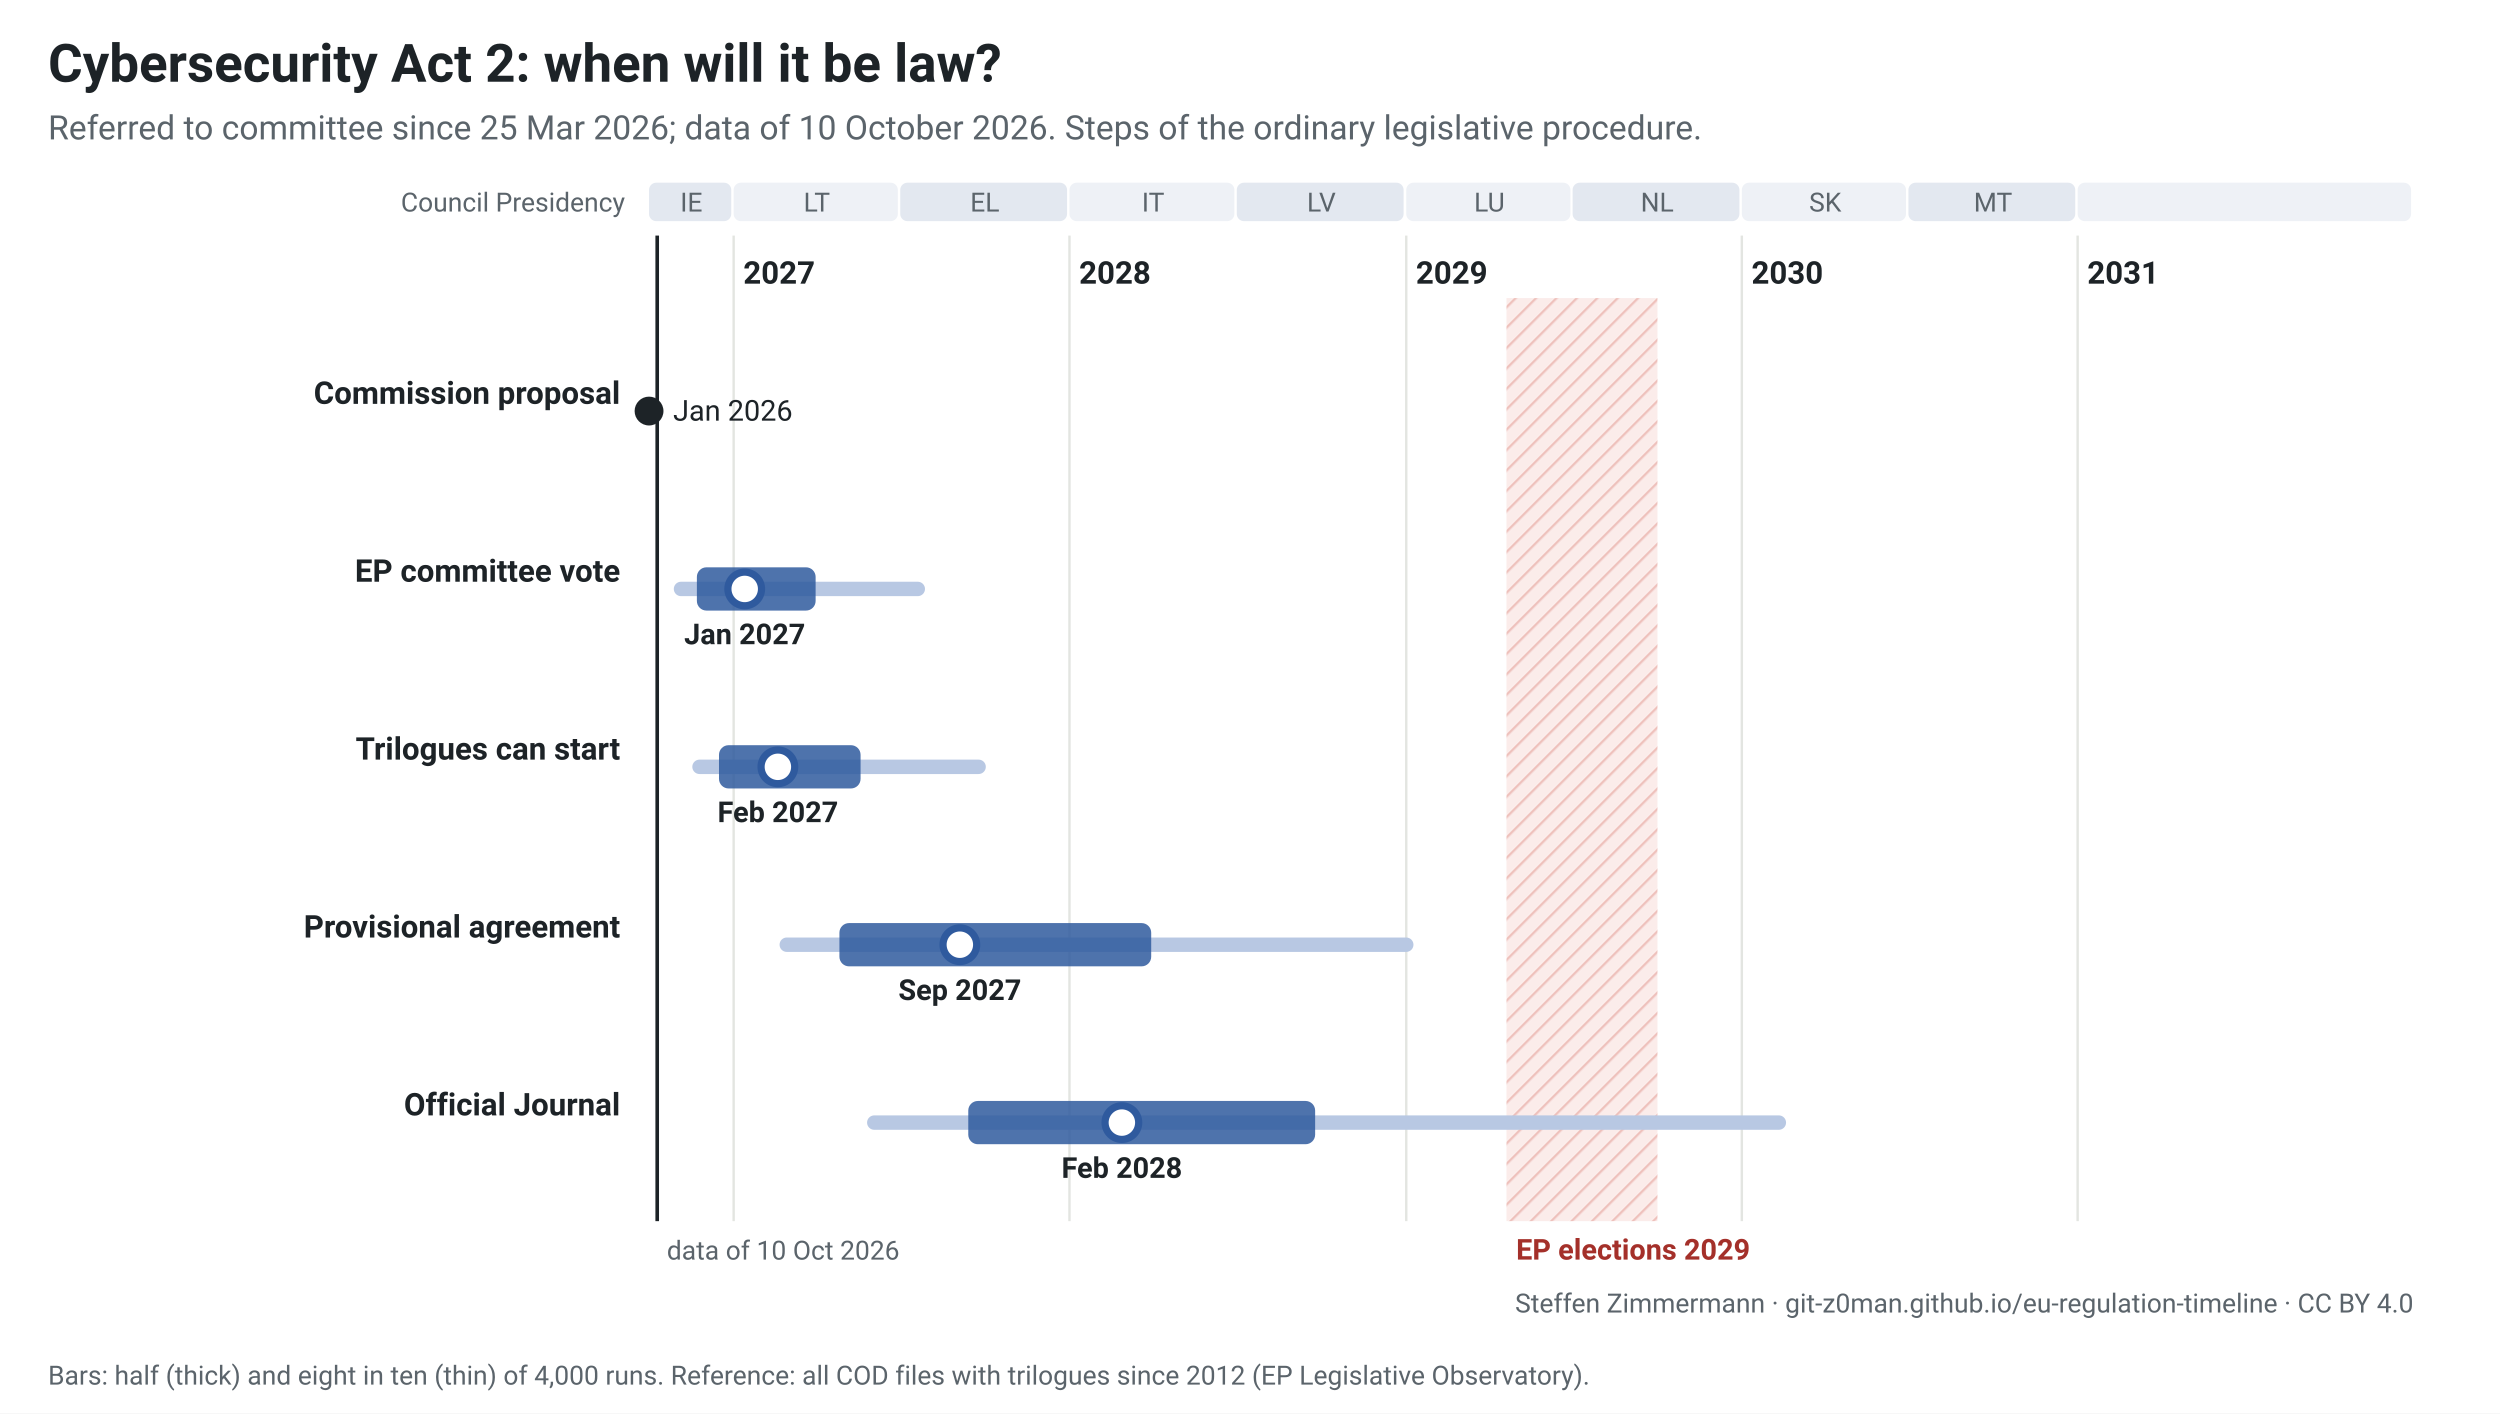
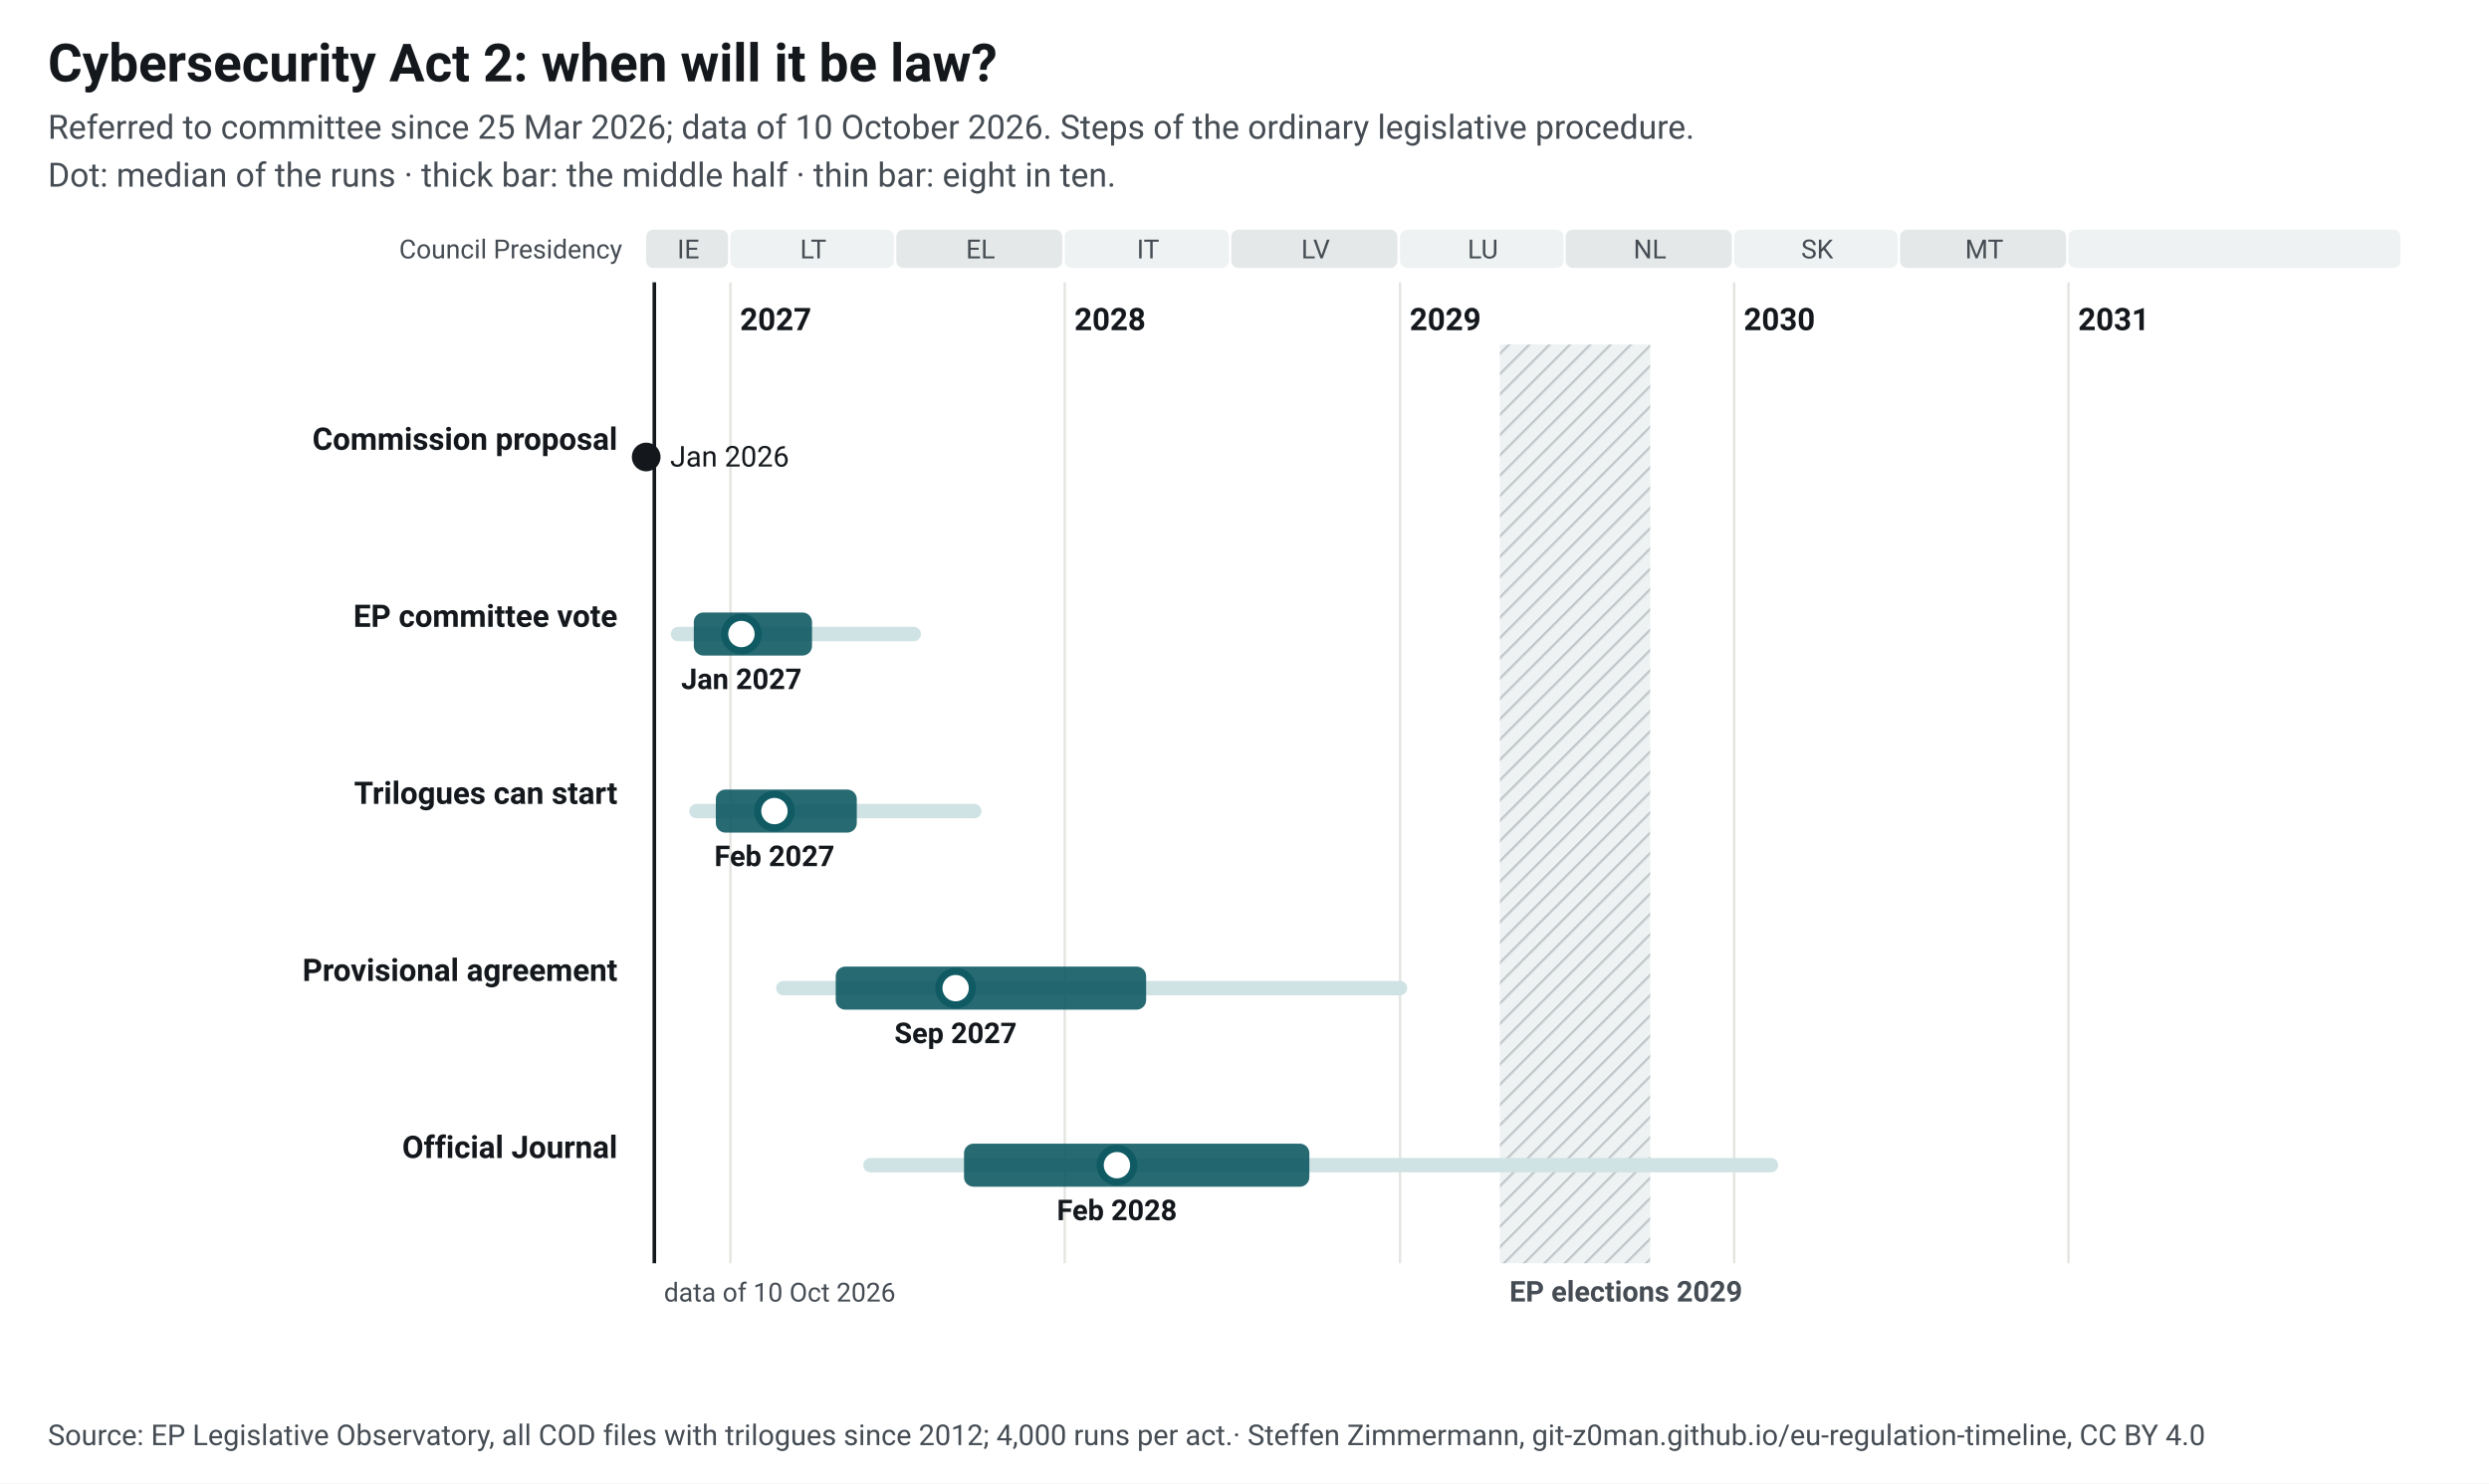
- <svg xmlns="http://www.w3.org/2000/svg" width="1040" height="588" viewBox="0 0 1040 588" font-family="system-ui, -apple-system, Segoe UI, Roboto, Arial, sans-serif" font-size="13">
-   <style>.ink{fill:#1d2327}.mu{fill:#5b646b}.gr{stroke:#e3e5e1;stroke-width:1}.pa{fill:#eef1f6}.pb{fill:#e3e8f0}.hb{fill:#fbecea}.hl{stroke:#efc4bf}.wt,.pt{fill:#a4302a}.pl{stroke:#a4302a}.td{stroke:#1d2327;stroke-width:1.5}.b50{fill:#2f5a9e;opacity:.85}.b80{fill:#b8c8e3}.med{fill:#fff;stroke:#2f5a9e}.fx{fill:#1d2327}a text{fill:#2f5a9e}.nl-pending{fill:#2f5a9e}.nl-adopted{fill:#5b646b}.nl-plan{fill:#fff;stroke:#a4302a}.nl-open{fill:none;stroke:#a4302a}.nl-q{fill:#a4302a}.nl-row{stroke:#e3e5e1;stroke-width:.6}.nl-g-announced{fill:#fbecea}.nl-g-pending{fill:#e3e8f0}.nl-g-adopted{fill:#eef1f6}</style>
-   <rect width="1040" height="588" fill="#fff" />
+ <svg xmlns="http://www.w3.org/2000/svg" width="1040" height="620" viewBox="0 0 1040 620" font-family="&quot;Source Sans 3&quot;, system-ui, -apple-system, Segoe UI, Roboto, Arial, sans-serif" font-size="13">
+   <style>.ink{fill:#14181c}.mu{fill:#454c53}.gr{stroke:#e3e5e1;stroke-width:1}.pa{fill:#eef2f2}.pb{fill:#e4e8e9}.hb{fill:#eef2f2}.hl{stroke:#c3c9cc}.wt{fill:#454c53}.pt{fill:#14181c;paint-order:stroke;stroke:#fff;stroke-width:4px;stroke-linejoin:round}.pl{stroke:#14181c}.td{stroke:#14181c;stroke-width:1.5}.b50{fill:#0f5a63;opacity:.9}.b80{fill:#cfe2e4}.med{fill:#fff;stroke:#0f5a63}.fx{fill:#14181c}.c1{stroke:#0f5a63}.c2{stroke:#454c53;stroke-dasharray:7 4}a text{fill:#0f5a63}.nl-pending{fill:#0f5a63}.nl-adopted{fill:#5b646b}.nl-plan{fill:#fff;stroke:#14181c}.nl-open{fill:none;stroke:#14181c}.nl-q{fill:#14181c}.nl-row{stroke:#e3e5e1;stroke-width:.6}.nl-g-announced{fill:#f1f2f3}.nl-g-pending{fill:#e3eeef}.nl-g-adopted{fill:#eef2f2}</style>
+   <rect width="1040" height="620" fill="#fff" />
  <text x="20" y="34" font-size="22" font-weight="700" class="ink">Cybersecurity Act 2: when will it be law?</text>
  <text x="20" y="58" font-size="14" class="mu">Referred to committee since 25 Mar 2026; data of 10 October 2026. Steps of the ordinary legislative procedure.</text>
-   <g transform="translate(20,72)">
+   <text x="20" y="78" font-size="14" class="mu">Dot: median of the runs · thick bar: the middle half · thin bar: eight in ten.</text>
+   <g transform="translate(20,92)">
    <defs>
      <pattern id="hatch" width="6" height="6" patternUnits="userSpaceOnUse" patternTransform="rotate(45)">
        <rect width="6" height="6" class="hb" />
        <line x1="0" y1="0" x2="0" y2="6" class="hl" stroke-width="2" />
      </pattern>
    </defs>
    <rect x="250.0" y="4" width="34.2" height="16" rx="3" class="pb" data-tip="Council Presidency: IE, Jul 2026 to Dec 2026" />
    <text x="267.6" y="16" text-anchor="middle" font-size="11" class="mu">IE</text>
    <rect x="285.2" y="4" width="68.3" height="16" rx="3" class="pa" data-tip="Council Presidency: LT, Jan 2027 to Jun 2027" />
    <text x="319.8" y="16" text-anchor="middle" font-size="11" class="mu">LT</text>
    <rect x="354.5" y="4" width="69.4" height="16" rx="3" class="pb" data-tip="Council Presidency: EL, Jul 2027 to Dec 2027" />
    <text x="389.7" y="16" text-anchor="middle" font-size="11" class="mu">EL</text>
    <rect x="424.9" y="4" width="68.6" height="16" rx="3" class="pa" data-tip="Council Presidency: IT, Jan 2028 to Jun 2028" />
    <text x="459.7" y="16" text-anchor="middle" font-size="11" class="mu">IT</text>
    <rect x="494.5" y="4" width="69.4" height="16" rx="3" class="pb" data-tip="Council Presidency: LV, Jul 2028 to Dec 2028" />
    <text x="529.7" y="16" text-anchor="middle" font-size="11" class="mu">LV</text>
    <rect x="565.0" y="4" width="68.3" height="16" rx="3" class="pa" data-tip="Council Presidency: LU, Jan 2029 to Jun 2029" />
    <text x="599.6" y="16" text-anchor="middle" font-size="11" class="mu">LU</text>
    <rect x="634.2" y="4" width="69.4" height="16" rx="3" class="pb" data-tip="Council Presidency: NL, Jul 2029 to Dec 2029" />
    <text x="669.4" y="16" text-anchor="middle" font-size="11" class="mu">NL</text>
    <rect x="704.6" y="4" width="68.3" height="16" rx="3" class="pa" data-tip="Council Presidency: SK, Jan 2030 to Jun 2030" />
    <text x="739.3" y="16" text-anchor="middle" font-size="11" class="mu">SK</text>
    <rect x="773.9" y="4" width="69.4" height="16" rx="3" class="pb" data-tip="Council Presidency: MT, Jul 2030 to Dec 2030" />
    <text x="809.1" y="16" text-anchor="middle" font-size="11" class="mu">MT</text>
    <rect x="844.3" y="4" width="138.7" height="16" rx="3" class="pa" data-tip="Council Presidency: not decided, Jan 2031 to Dec 2031" />
    <text x="914.2" y="16" text-anchor="middle" font-size="11" class="mu" />
    <line x1="285.2" y1="26" x2="285.2" y2="436" class="gr" />
    <text x="289.2" y="46" font-weight="600" class="ink">2027</text>
    <line x1="424.9" y1="26" x2="424.9" y2="436" class="gr" />
    <text x="428.9" y="46" font-weight="600" class="ink">2028</text>
    <line x1="565.0" y1="26" x2="565.0" y2="436" class="gr" />
    <text x="569.0" y="46" font-weight="600" class="ink">2029</text>
    <line x1="704.6" y1="26" x2="704.6" y2="436" class="gr" />
    <text x="708.6" y="46" font-weight="600" class="ink">2030</text>
    <line x1="844.3" y1="26" x2="844.3" y2="436" class="gr" />
    <text x="848.3" y="46" font-weight="600" class="ink">2031</text>
    <rect x="606.7" y="52" width="62.8" height="384" fill="url(#hatch)" data-tip="European elections 2029: Parliament does no legislative work from its last session in April until the new committees vote again in October (assumption, as in 2024; the dates are not set yet)." />
    <text x="610.7" y="452" font-size="12" font-weight="600" class="wt">EP elections 2029</text>
    <text x="240" y="16" text-anchor="end" font-size="11" class="mu">Council Presidency</text>
    <line x1="253.4" y1="26" x2="253.4" y2="436" class="td" />
    <text x="257.4" y="452" font-size="11" class="mu">data of 10 Oct 2026</text>
-     <text x="984" y="474" font-size="11" text-anchor="end" class="mu">Steffen Zimmermann · git-z0man.github.io/eu-regulation-timeline · CC BY 4.0</text>
    <text x="238" y="96.0" text-anchor="end" font-weight="600" class="ink lnk">Commission proposal</text>
    <circle cx="250.0" cy="99.0" r="6" class="fx" data-tip="Commission proposal: 20 Jan 2026" />
    <text x="260.0" y="103.0" font-size="12" class="ink">Jan 2026</text>
    <text x="238" y="170.0" text-anchor="end" font-weight="600" class="ink lnk">EP committee vote</text>
    <rect x="260.3" y="170.0" width="104.5" height="6" rx="3" class="b80" data-tip="EP committee vote: median Jan 2027; half of the runs Nov 2026 to Mar 2027; eight in ten Oct 2026 to Jul 2027" />
    <rect x="269.9" y="164.0" width="49.4" height="18" rx="4" class="b50" data-tip="EP committee vote: median Jan 2027; half of the runs Nov 2026 to Mar 2027; eight in ten Oct 2026 to Jul 2027" />
    <circle cx="289.8" cy="173.0" r="7" class="med" stroke-width="3" data-tip="EP committee vote: median Jan 2027; half of the runs Nov 2026 to Mar 2027; eight in ten Oct 2026 to Jul 2027" />
    <text x="289.8" y="196.0" text-anchor="middle" font-size="12" font-weight="600" class="ink">Jan 2027</text>
    <text x="238" y="244.0" text-anchor="end" font-weight="600" class="ink lnk">Trilogues can start</text>
    <rect x="268.0" y="244.0" width="122.1" height="6" rx="3" class="b80" data-tip="Trilogues can start: median Feb 2027; half of the runs Dec 2026 to May 2027; eight in ten Nov 2026 to Oct 2027" />
    <rect x="279.1" y="238.0" width="58.9" height="18" rx="4" class="b50" data-tip="Trilogues can start: median Feb 2027; half of the runs Dec 2026 to May 2027; eight in ten Nov 2026 to Oct 2027" />
    <circle cx="303.6" cy="247.0" r="7" class="med" stroke-width="3" data-tip="Trilogues can start: median Feb 2027; half of the runs Dec 2026 to May 2027; eight in ten Nov 2026 to Oct 2027" />
    <text x="303.6" y="270.0" text-anchor="middle" font-size="12" font-weight="600" class="ink">Feb 2027</text>
    <text x="238" y="318.0" text-anchor="end" font-weight="600" class="ink lnk">Provisional agreement</text>
    <rect x="304.3" y="318.0" width="263.7" height="6" rx="3" class="b80" data-tip="Provisional agreement: median Sep 2027; half of the runs Apr 2027 to Mar 2028; eight in ten Feb 2027 to Jan 2029" />
    <rect x="329.2" y="312.0" width="129.7" height="18" rx="4" class="b50" data-tip="Provisional agreement: median Sep 2027; half of the runs Apr 2027 to Mar 2028; eight in ten Feb 2027 to Jan 2029" />
    <circle cx="379.3" cy="321.0" r="7" class="med" stroke-width="3" data-tip="Provisional agreement: median Sep 2027; half of the runs Apr 2027 to Mar 2028; eight in ten Feb 2027 to Jan 2029" />
    <text x="379.3" y="344.0" text-anchor="middle" font-size="12" font-weight="600" class="ink">Sep 2027</text>
    <text x="238" y="392.0" text-anchor="end" font-weight="600" class="ink lnk">Official Journal</text>
    <rect x="340.7" y="392.0" width="382.3" height="6" rx="3" class="b80" data-tip="Official Journal: median Feb 2028; half of the runs Sep 2027 to Sep 2028; eight in ten May 2027 to Feb 2030" />
    <rect x="382.8" y="386.0" width="144.3" height="18" rx="4" class="b50" data-tip="Official Journal: median Feb 2028; half of the runs Sep 2027 to Sep 2028; eight in ten May 2027 to Feb 2030" />
    <circle cx="446.7" cy="395.0" r="7" class="med" stroke-width="3" data-tip="Official Journal: median Feb 2028; half of the runs Sep 2027 to Sep 2028; eight in ten May 2027 to Feb 2030" />
    <text x="446.7" y="418.0" text-anchor="middle" font-size="12" font-weight="600" class="ink">Feb 2028</text>
  </g>
-   <text x="20" y="576" font-size="11" class="mu">Bars: half (thick) and eight in ten (thin) of 4,000 runs. Reference: all COD files with trilogues since 2012 (EP Legislative Observatory).</text>
+   <text x="20" y="604" font-size="12" class="mu">Source: EP Legislative Observatory, all COD files with trilogues since 2012; 4,000 runs per act.<tspan> · Steffen Zimmermann, git-z0man.github.io/eu-regulation-timeline, CC BY 4.0</tspan>
+   </text>
</svg>
